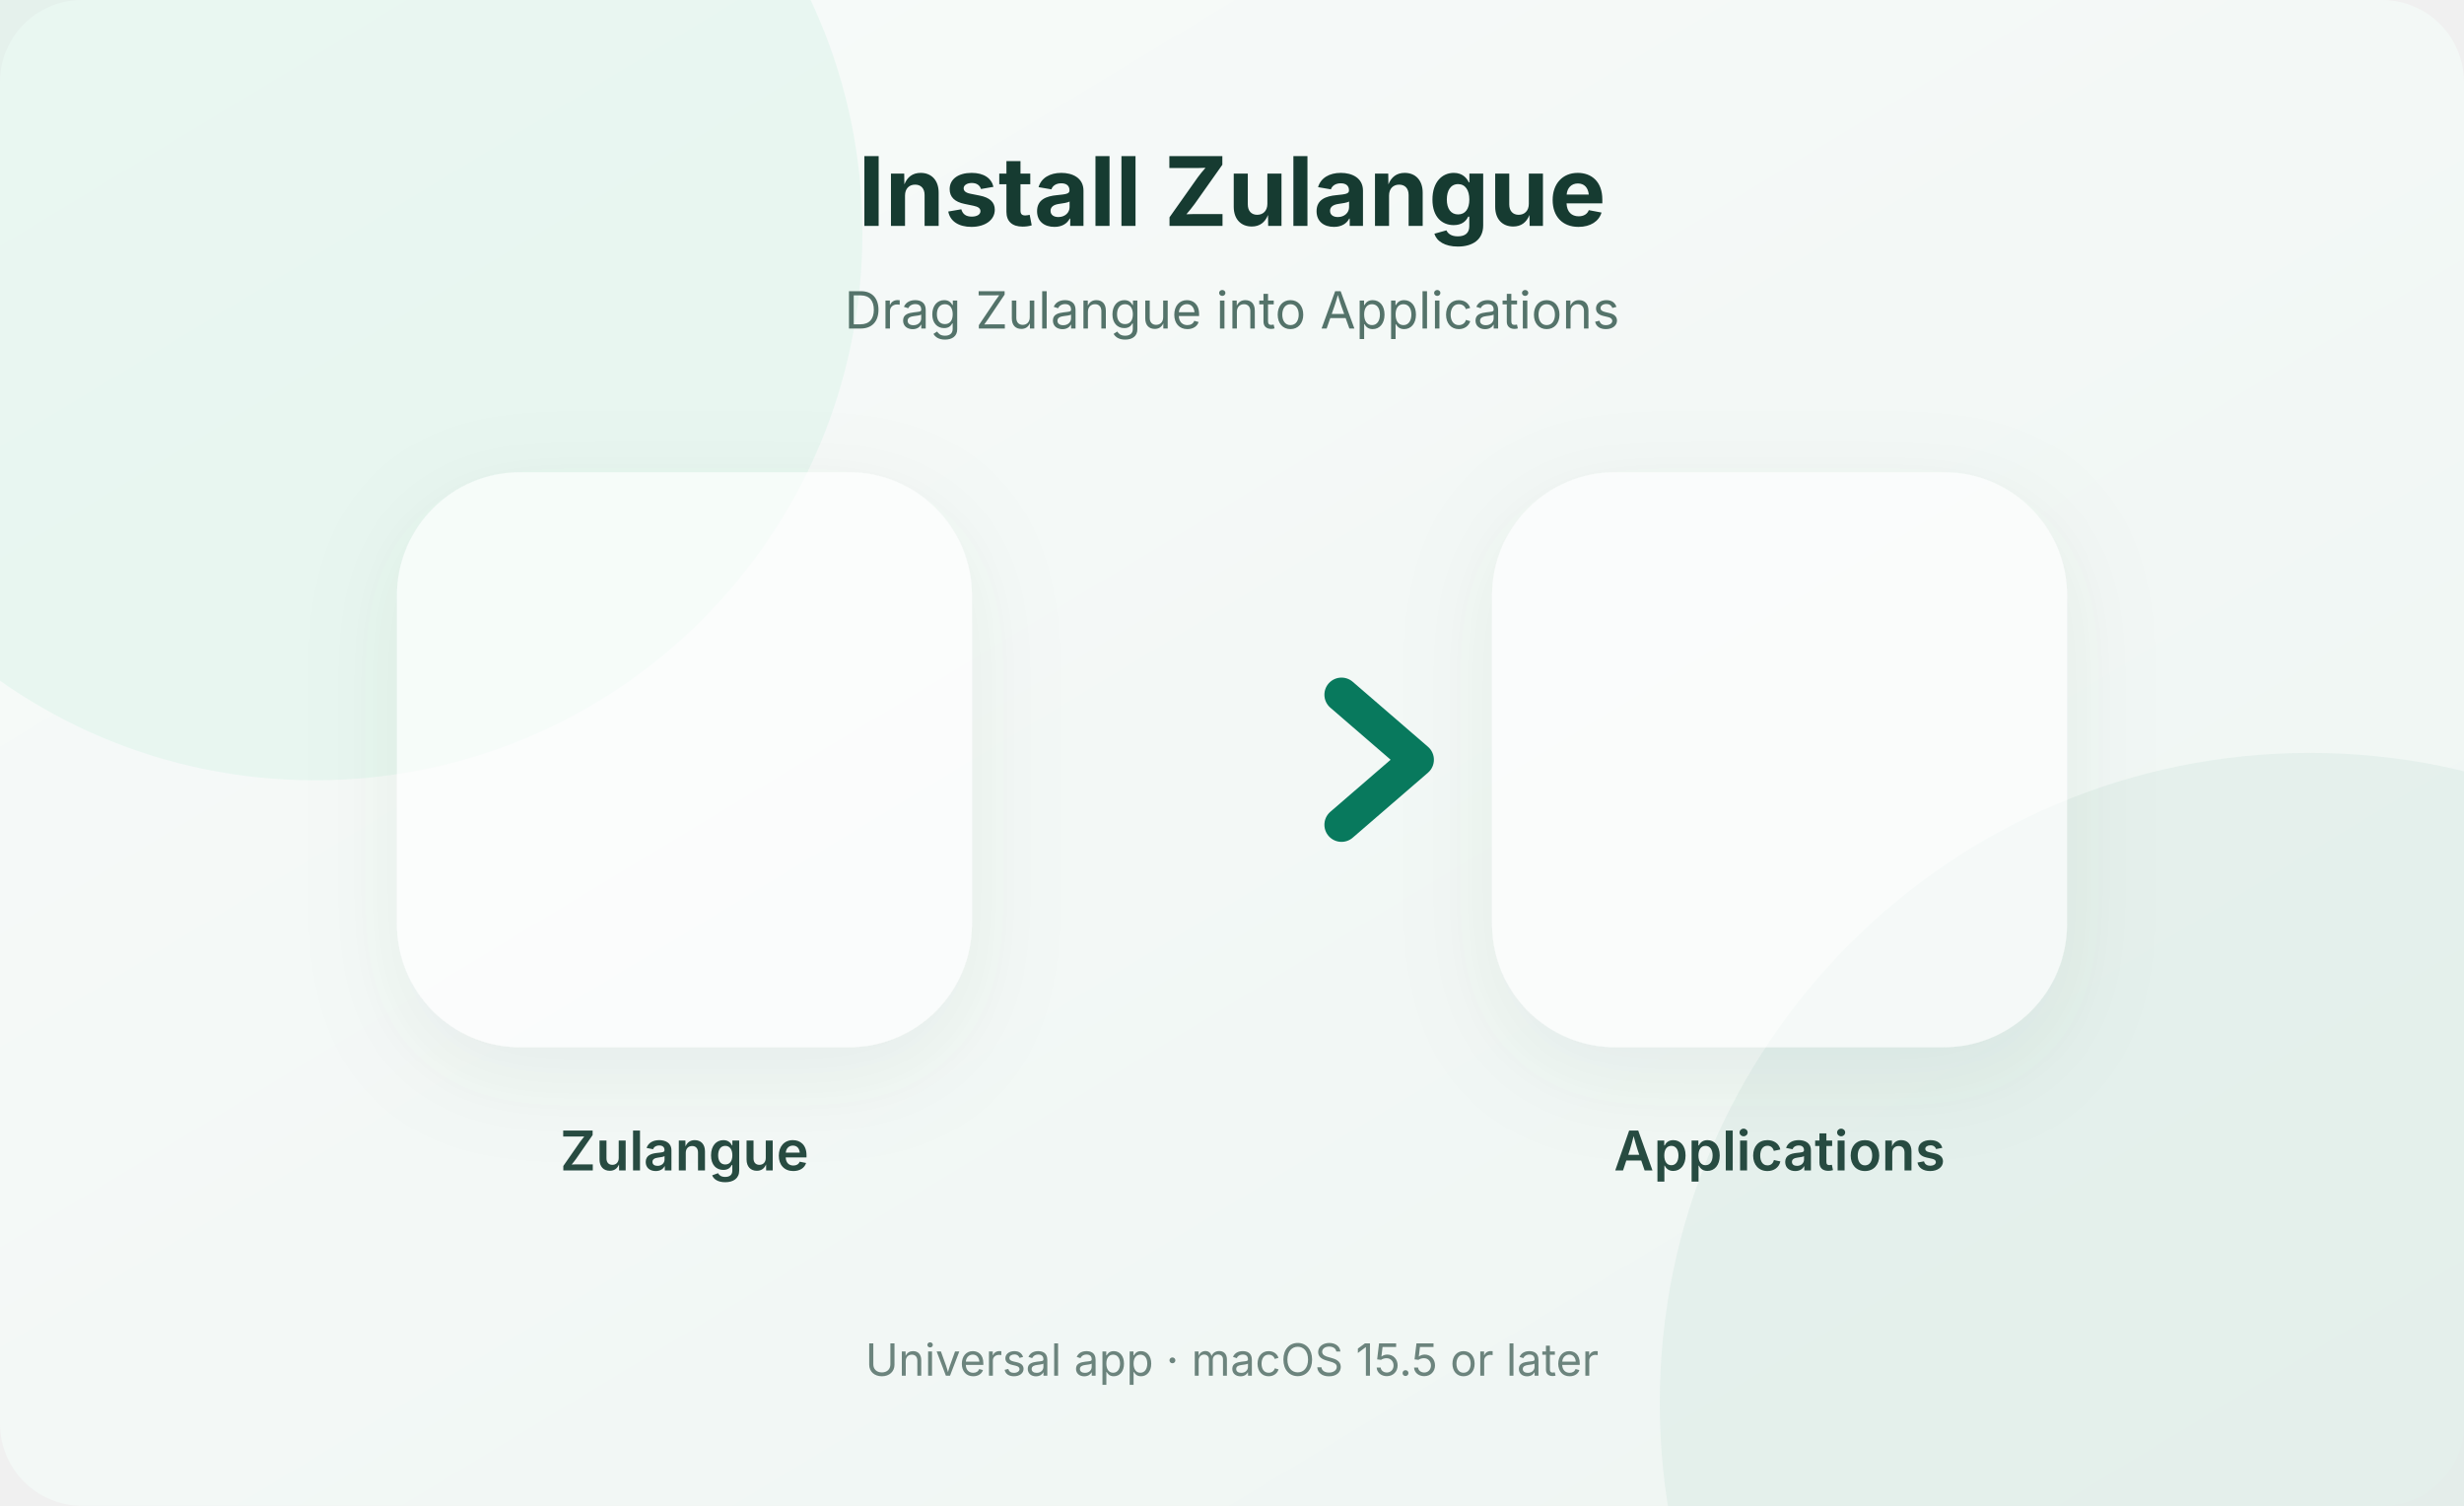
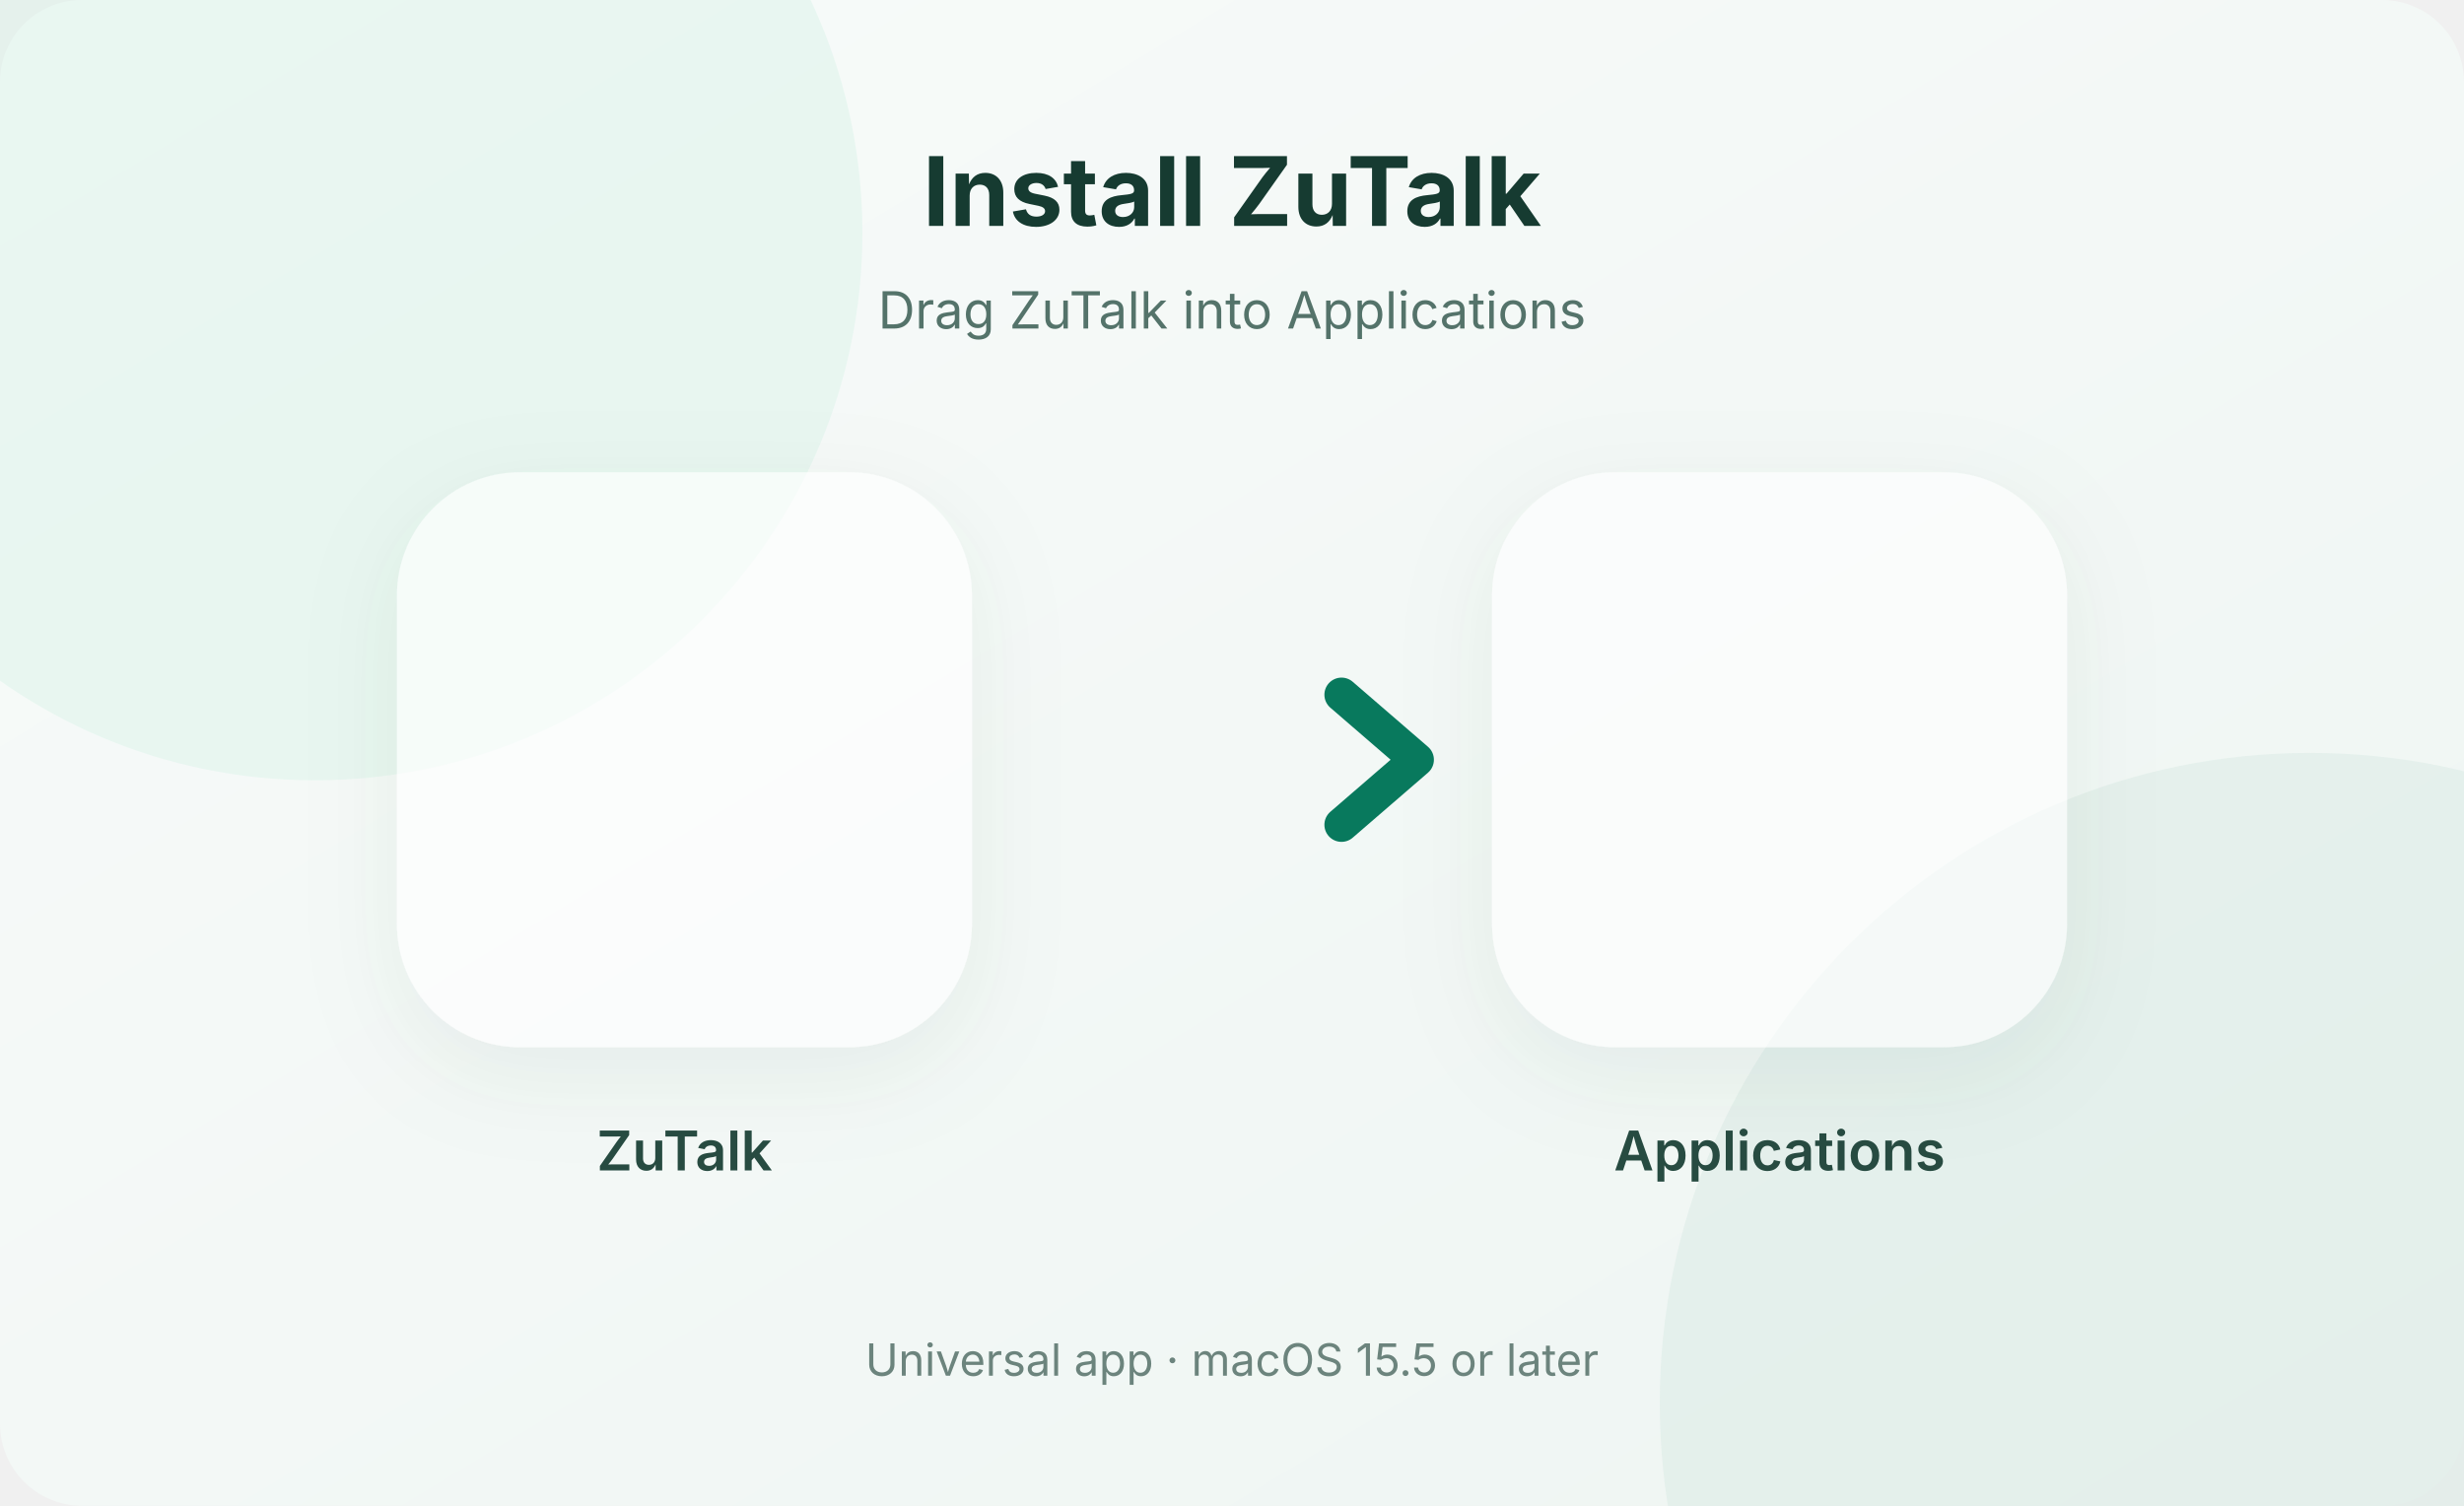
<svg xmlns="http://www.w3.org/2000/svg" width="720" height="440" viewBox="0 0 720 440">
  <defs>
    <linearGradient id="surface" x1="0" y1="0" x2="1" y2="1">
      <stop offset="0" stop-color="#F8FBFA" />
      <stop offset="1" stop-color="#EEF5F2" />
    </linearGradient>
    <linearGradient id="arrow" x1="0" y1="0" x2="1" y2="0">
      <stop offset="0" stop-color="#79C8AD" />
      <stop offset="1" stop-color="#08795D" />
    </linearGradient>
    <filter id="shadow" x="-30%" y="-30%" width="160%" height="160%">
      <feDropShadow dx="0" dy="8" stdDeviation="14" flood-color="#134F40" flood-opacity="0.10" />
    </filter>
  </defs>
  <rect width="720" height="440" rx="24" fill="url(#surface)" />
  <circle cx="92" cy="68" r="160" fill="#D9F3E9" opacity="0.48" />
  <circle cx="675" cy="410" r="190" fill="#DDECE7" opacity="0.62" />
-   <text x="360" y="66" text-anchor="middle" font-family="-apple-system, BlinkMacSystemFont, Helvetica Neue, sans-serif" font-size="28" font-weight="650" fill="#163B31">Install Zulangue</text>
-   <text x="360" y="96" text-anchor="middle" font-family="-apple-system, BlinkMacSystemFont, Helvetica Neue, sans-serif" font-size="15" fill="#54736A">Drag Zulangue into Applications</text>
+   <text x="360" y="66" text-anchor="middle" font-family="-apple-system, BlinkMacSystemFont, Helvetica Neue, sans-serif" font-size="28" font-weight="650" fill="#163B31">Install ZuTalk</text>
+   <text x="360" y="96" text-anchor="middle" font-family="-apple-system, BlinkMacSystemFont, Helvetica Neue, sans-serif" font-size="15" fill="#54736A">Drag ZuTalk into Applications</text>
  <rect x="116" y="138" width="168" height="168" rx="36" fill="#FFFFFF" opacity="0.62" filter="url(#shadow)" />
  <rect x="436" y="138" width="168" height="168" rx="36" fill="#FFFFFF" opacity="0.62" filter="url(#shadow)" />
  <path d="M304 222 H407" fill="none" stroke="url(#arrow)" stroke-width="10" stroke-linecap="round" />
  <path d="M392 203 L414 222 L392 241" fill="none" stroke="#08795D" stroke-width="10" stroke-linecap="round" stroke-linejoin="round" />
-   <text x="200" y="342" text-anchor="middle" font-family="-apple-system, BlinkMacSystemFont, Helvetica Neue, sans-serif" font-size="16" font-weight="600" fill="#274B41">Zulangue</text>
+   <text x="200" y="342" text-anchor="middle" font-family="-apple-system, BlinkMacSystemFont, Helvetica Neue, sans-serif" font-size="16" font-weight="600" fill="#274B41">ZuTalk</text>
  <text x="520" y="342" text-anchor="middle" font-family="-apple-system, BlinkMacSystemFont, Helvetica Neue, sans-serif" font-size="16" font-weight="600" fill="#274B41">Applications</text>
  <text x="360" y="402" text-anchor="middle" font-family="-apple-system, BlinkMacSystemFont, Helvetica Neue, sans-serif" font-size="13" fill="#6C847D">Universal app · macOS 15.5 or later</text>
</svg>
